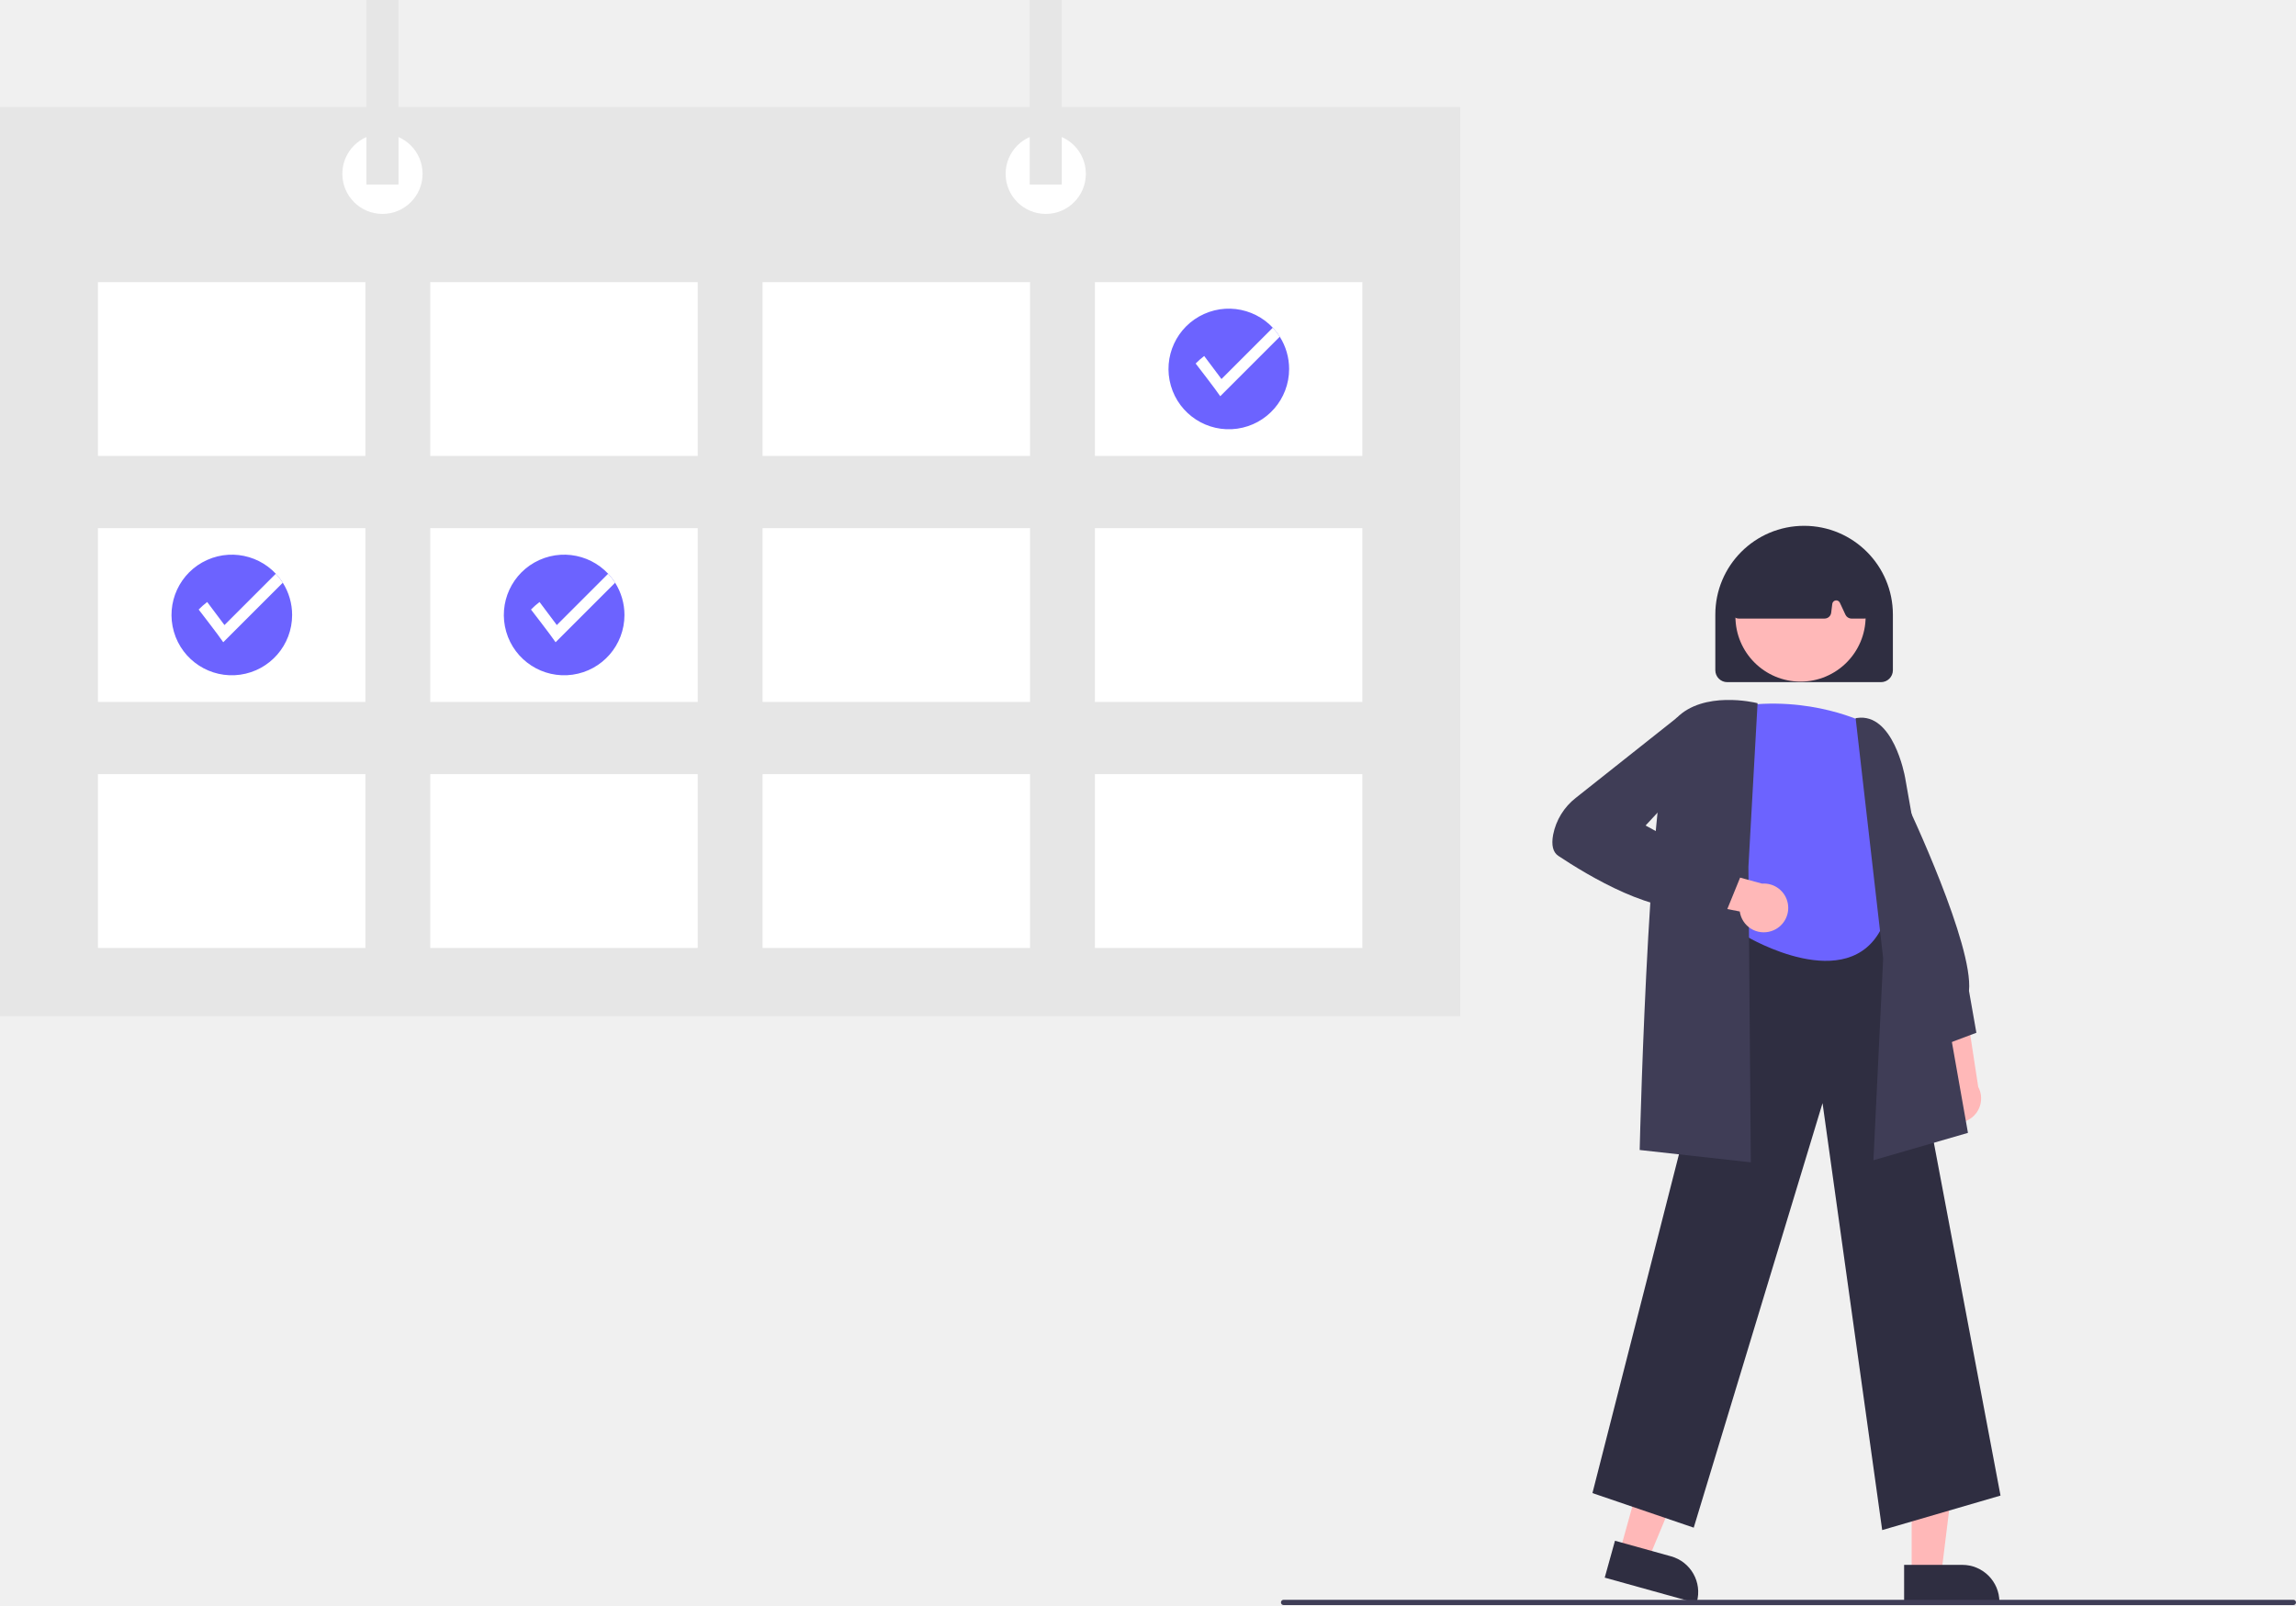
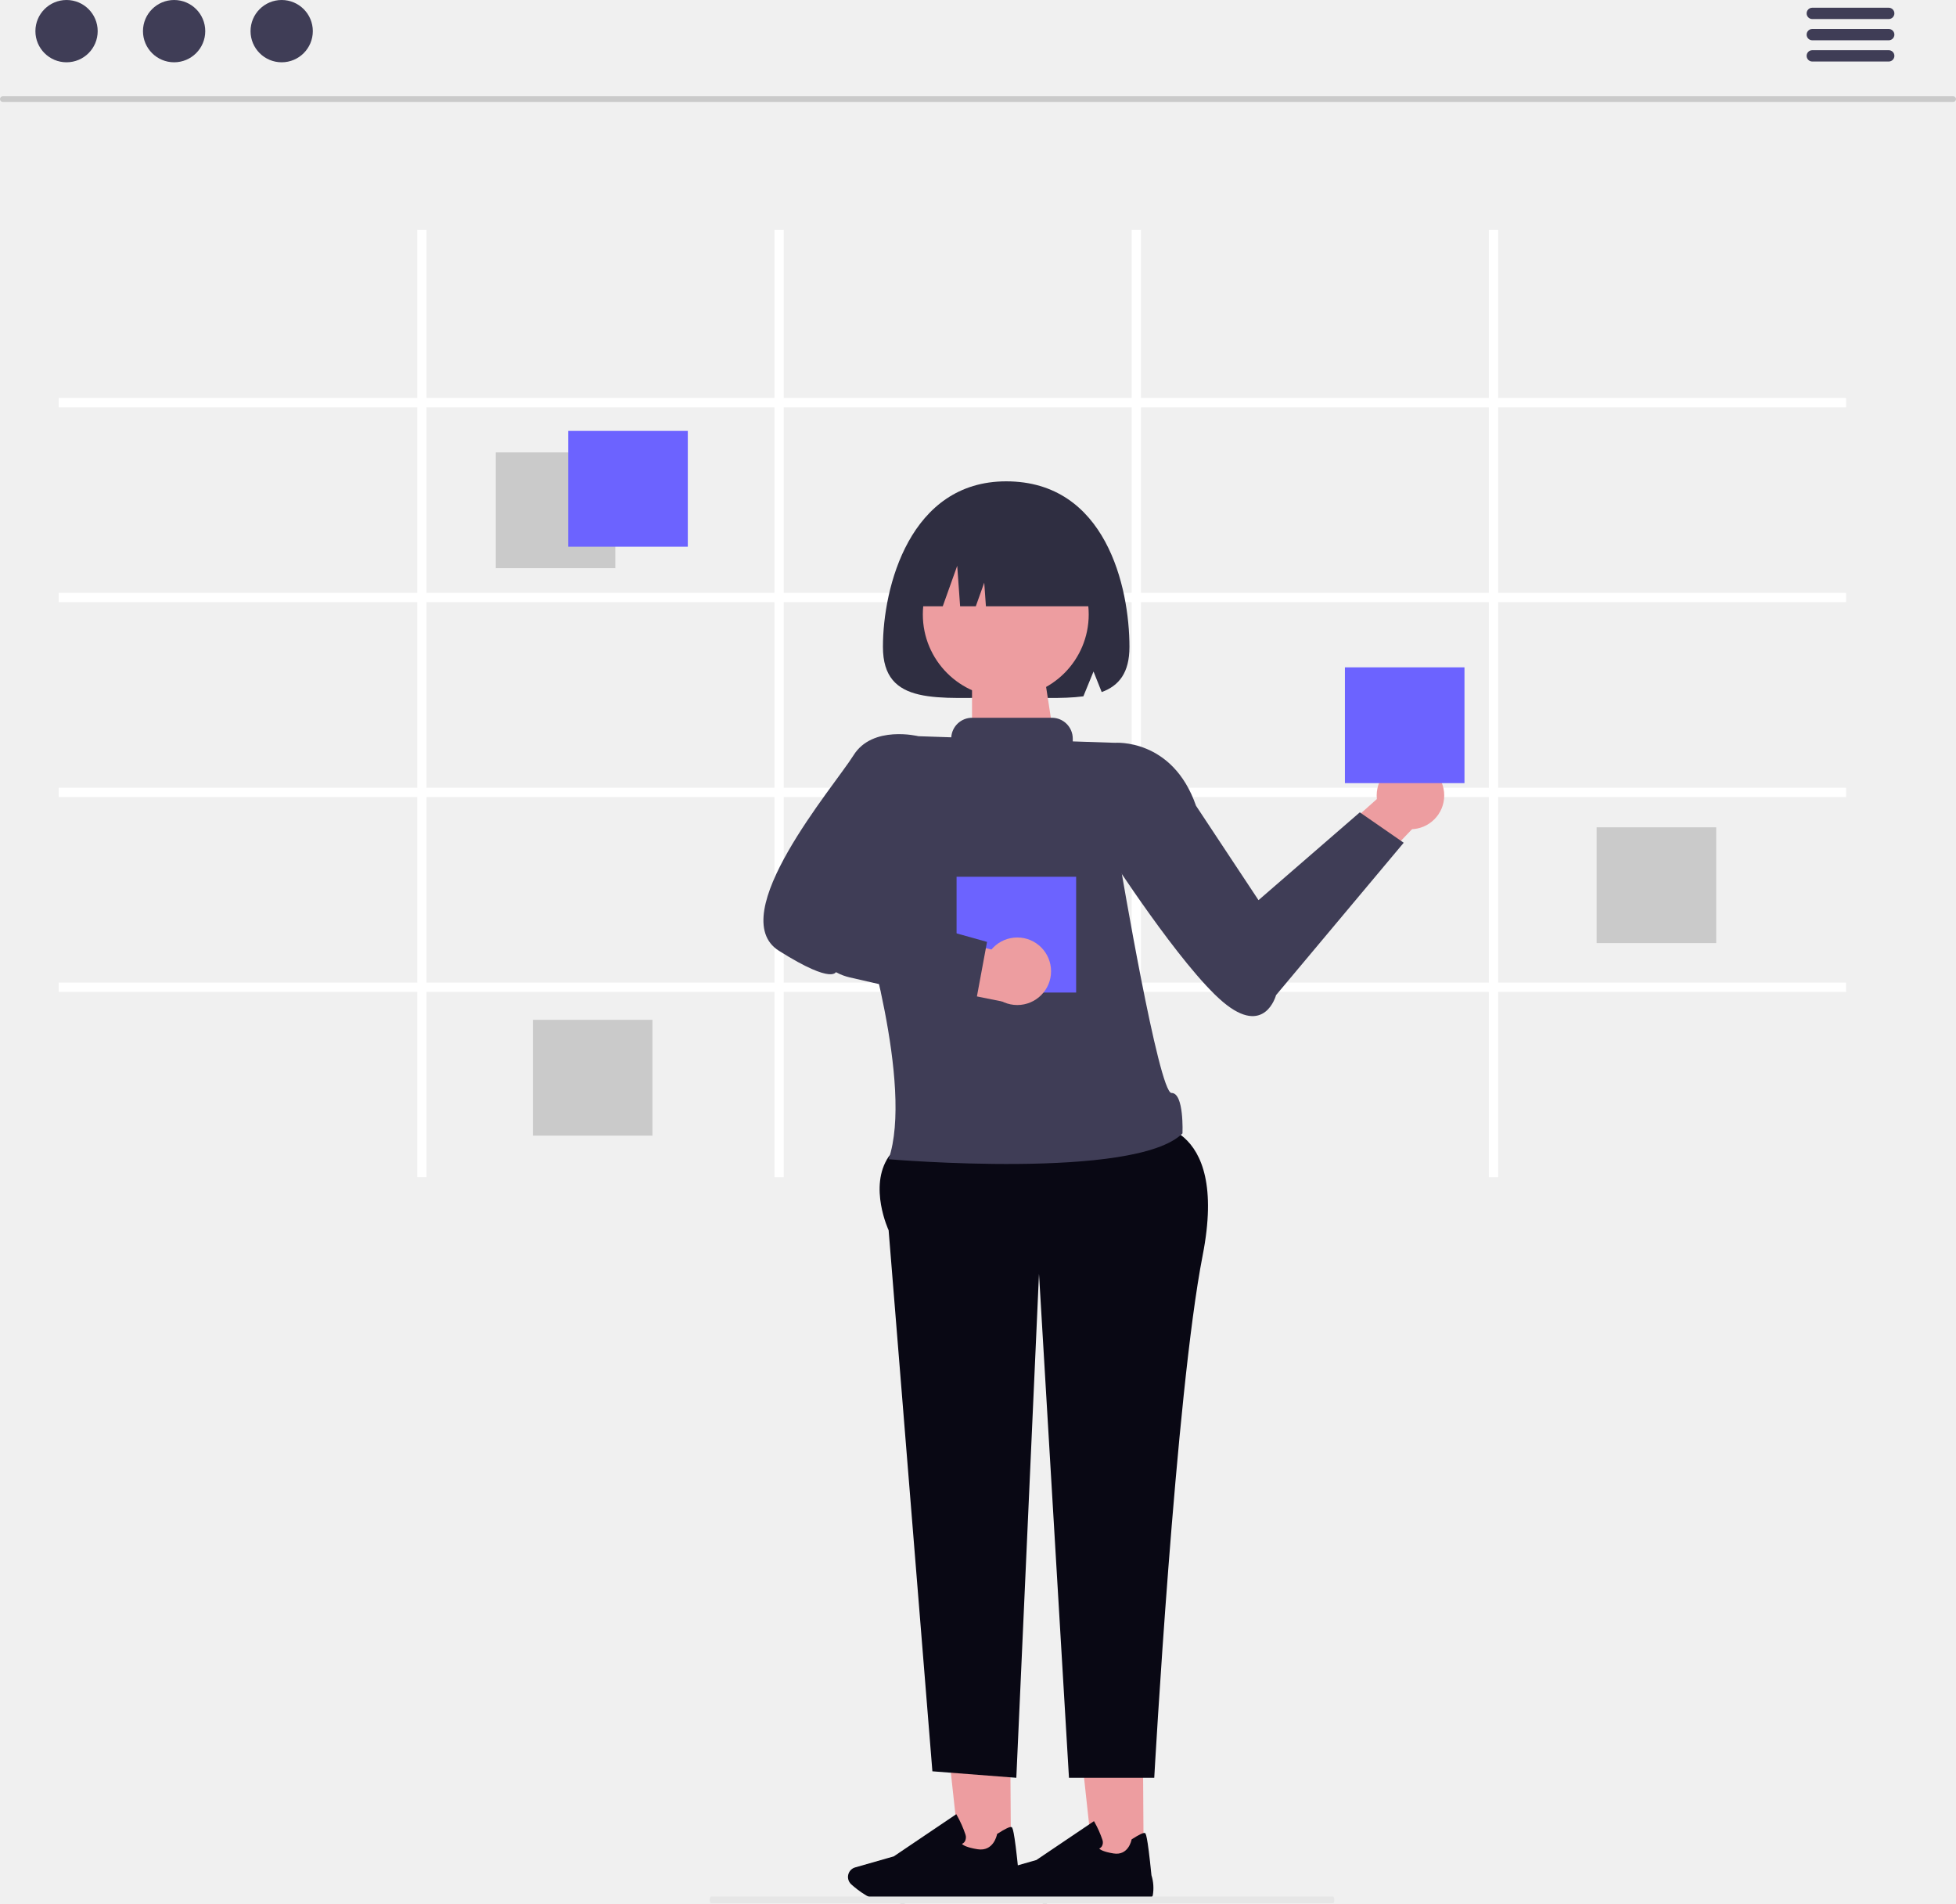
- <svg xmlns="http://www.w3.org/2000/svg" width="866.331" height="605.74" viewBox="0 0 866.331 605.74" role="img" artist="Katerina Limpitsouni" source="https://undraw.co/">
-   <path d="M898.303,567.789a9.146,9.146,0,0,1,1.931-13.891l-7.252-31.682,15.819,5.918,4.461,29.178a9.195,9.195,0,0,1-14.959,10.476Z" transform="translate(-166.8347 -147.13)" fill="#ffb8b8" />
-   <path d="M897.209,542.644l-13.906-26.885,1.881-67.697.894,1.883c1.041,2.193,25.44,53.846,23.7,71.138l2.789,15.802Z" transform="translate(-166.8347 -147.13)" fill="#3f3d56" />
-   <polygon points="721.307 594.201 732.458 594.201 737.762 551.192 721.305 551.193 721.307 594.201" fill="#ffb8b8" />
-   <path d="M885.298,737.691l21.959-.001h.002a13.994,13.994,0,0,1,13.994,13.994v.455l-35.954.002Z" transform="translate(-166.8347 -147.13)" fill="#2f2e41" />
-   <polygon points="611.134 585.727 621.877 588.714 638.511 548.699 622.655 544.29 611.134 585.727" fill="#ffb8b8" />
-   <path d="M776.204,728.588,797.36,734.47l.001 0a13.994,13.994,0,0,1,9.733,17.231l-.122.438-34.64-9.631Z" transform="translate(-166.8347 -147.13)" fill="#2f2e41" />
-   <path d="M877.024,724.564l-22.504-161.126L805.916,723.653l-38.217-13.05,54.775-214.533.36-.025,57.381-3.991,41.457,219.488Z" transform="translate(-166.8347 -147.13)" fill="#2f2e41" />
-   <path d="M871.073,420.145s-20.919-10.914-49.114-6.367c0,0-15.007,36.205,0,50.618l4.093,36.241s38.2,22.738,50.933-3.638l-1.819-30.014s9.095-14.395,1.819-24.933A34.821,34.821,0,0,1,871.073,420.145Z" transform="translate(-166.8347 -147.13)" fill="#6c63ff" />
-   <path d="M873.723,584.987l3.672-76.188-10.391-90.634.477-.072c13.631-2.055,18.003,21.428,18.182,22.428l23.726,134.142Z" transform="translate(-166.8347 -147.13)" fill="#3f3d56" />
-   <path d="M827.466,585.781l-41.943-4.66.011-.458c.149-6.209,3.759-152.204,13.875-162.544,10.176-10.401,29.377-5.901,30.19-5.703l.405.098-3.451,61.776Z" transform="translate(-166.8347 -147.13)" fill="#3f3d56" />
-   <path d="M835.191,498.523a9.146,9.146,0,0,1-11.907-7.409l-31.895-6.249,11.835-12.049,28.473,7.781a9.195,9.195,0,0,1,3.493,17.925Z" transform="translate(-166.8347 -147.13)" fill="#ffb8b8" />
-   <path d="M818.171,491.209,807.779,488.975c-15.342,4.614-42.122-11.63-52.946-18.845-2.037-1.357-2.697-4.047-1.964-7.994a23.31,23.31,0,0,1,8.567-13.915l38.12-30.225,9.622-1.609,2.858,16.195L787.748,458.668l35.752,19.46Z" transform="translate(-166.8347 -147.13)" fill="#3f3d56" />
-   <path d="M814.061,400.068v-21a33.5,33.5,0,1,1,67,0v21a4.505,4.505,0,0,1-4.5,4.5h-58A4.505,4.505,0,0,1,814.061,400.068Z" transform="translate(-166.8347 -147.13)" fill="#2f2e41" />
-   <circle cx="679.38" cy="232.671" r="24.561" fill="#ffb8b8" />
-   <path d="M820.979,379.706a2.5,2.5,0,0,1-.585-1.993l2.909-20.26a2.504,2.504,0,0,1,1.415-1.919c14.85-6.95,29.91-6.959,44.76-.026a2.519,2.519,0,0,1,1.429,2.036L872.849,377.83a2.5,2.5,0,0,1-2.489,2.738h-4.926a2.51,2.51,0,0,1-2.265-1.442l-2.126-4.555a1.5,1.5,0,0,0-2.848.448l-.42,3.358a2.504,2.504,0,0,1-2.481,2.19H822.869A2.5,2.5,0,0,1,820.979,379.706Z" transform="translate(-166.8347 -147.13)" fill="#2f2e41" />
-   <rect y="40.366" width="551" height="343.114" fill="#e6e6e6" />
-   <rect x="36.949" y="106.466" width="100.916" height="65.595" fill="#fff" />
-   <rect x="162.344" y="106.466" width="100.916" height="65.595" fill="#fff" />
-   <rect x="287.74" y="106.466" width="100.916" height="65.595" fill="#fff" />
-   <rect x="413.135" y="106.466" width="100.916" height="65.595" fill="#fff" />
-   <rect x="36.949" y="199.309" width="100.916" height="65.595" fill="#fff" />
-   <rect x="162.344" y="199.309" width="100.916" height="65.595" fill="#fff" />
-   <rect x="287.74" y="199.309" width="100.916" height="65.595" fill="#fff" />
-   <rect x="413.135" y="199.309" width="100.916" height="65.595" fill="#fff" />
-   <rect x="36.949" y="292.151" width="100.916" height="65.595" fill="#fff" />
-   <rect x="162.344" y="292.151" width="100.916" height="65.595" fill="#fff" />
-   <rect x="287.74" y="292.151" width="100.916" height="65.595" fill="#fff" />
-   <rect x="413.135" y="292.151" width="100.916" height="65.595" fill="#fff" />
-   <circle cx="144.31" cy="65.595" r="15.137" fill="#fff" />
-   <circle cx="394.581" cy="65.595" r="15.137" fill="#fff" />
-   <rect x="138.255" width="12.11" height="69.632" fill="#e6e6e6" />
-   <rect x="388.526" width="12.11" height="69.632" fill="#e6e6e6" />
-   <path d="M653.249,286.394a22.757,22.757,0,1,1-3.527-12.19A22.757,22.757,0,0,1,653.249,286.394Z" transform="translate(-166.8347 -147.13)" fill="#6c63ff" />
-   <path d="M649.722,274.203l-22.464,22.46c-1.412-2.186-9.278-12.344-9.278-12.344A31.827,31.827,0,0,1,621.2,281.477l6.523,8.697,19.369-19.369A22.727,22.727,0,0,1,649.722,274.203Z" transform="translate(-166.8347 -147.13)" fill="#fff" />
-   <path d="M402.458,379.236a22.757,22.757,0,1,1-3.527-12.19A22.757,22.757,0,0,1,402.458,379.236Z" transform="translate(-166.8347 -147.13)" fill="#6c63ff" />
-   <path d="M398.931,367.046l-22.464,22.46c-1.412-2.186-9.278-12.344-9.278-12.344a31.827,31.827,0,0,1,3.22-2.842l6.523,8.697,19.369-19.369A22.726,22.726,0,0,1,398.931,367.046Z" transform="translate(-166.8347 -147.13)" fill="#fff" />
-   <path d="M277.062,379.236a22.757,22.757,0,1,1-3.527-12.19A22.757,22.757,0,0,1,277.062,379.236Z" transform="translate(-166.8347 -147.13)" fill="#6c63ff" />
-   <path d="M273.535,367.046l-22.464,22.46c-1.412-2.186-9.278-12.344-9.278-12.344a31.827,31.827,0,0,1,3.22-2.842l6.523,8.697,19.369-19.369A22.727,22.727,0,0,1,273.535,367.046Z" transform="translate(-166.8347 -147.13)" fill="#fff" />
-   <path d="M1032.165,752.87h-381a1,1,0,0,1,0-2h381a1,1,0,0,1,0,2Z" transform="translate(-166.8347 -147.13)" fill="#3f3d56" />
+ <svg xmlns="http://www.w3.org/2000/svg" width="800.838" height="779.08" viewBox="0 0 800.838 779.08" role="img" artist="Katerina Limpitsouni" source="https://undraw.co/">
+   <g transform="translate(-241 -311)">
+     <path d="M519.024,573.53h-20.76L486.23,462.64h32.079Z" transform="translate(190.213 498.708)" fill="#ed9da0" />
+     <path d="M477.854,592.047c-2.184,0-4.13-.05-5.59-.189-5.51-.506-10.772-4.577-13.413-6.95a3.761,3.761,0,0,1-.953-4.24h0a3.76,3.76,0,0,1,2.432-2.154l14.565-4.16,23.59-15.915.268.477a42.113,42.113,0,0,1,3.187,7.168,3.194,3.194,0,0,1-.228,2.661,2.538,2.538,0,0,1-1.092.913c.427.447,1.767,1.35,5.888,2.006,6.027.953,7.278-5.282,7.337-5.54l.04-.208.179-.119c2.869-1.847,4.627-2.681,5.232-2.5.377.109,1.013.308,2.72,17.285a17.434,17.434,0,0,1,.556,8.181c-.884,4.071-18.646,2.671-22.2,2.343-.1.01-13.393.953-22.508.953Z" transform="translate(190.418 498.023)" fill="#090814" />
+     <path d="M471.794,573.53h-20.75L439.01,462.64h32.079Z" transform="translate(183.128 498.708)" fill="#ed9da0" />
+     <path d="M432.34,594.9c-2.369,0-4.48-.054-6.063-.2-5.977-.549-11.685-4.965-14.55-7.539a4.08,4.08,0,0,1-1.034-4.6h0a4.079,4.079,0,0,1,2.639-2.337l15.8-4.513L454.72,558.44l.291.517a45.686,45.686,0,0,1,3.457,7.776,3.465,3.465,0,0,1-.248,2.886,2.754,2.754,0,0,1-1.185.991c.463.485,1.917,1.465,6.387,2.176,6.537,1.034,7.894-5.729,7.959-6.01l.043-.226.194-.129c3.1-2,5.019-2.908,5.676-2.714.409.118,1.1.334,2.951,18.75a18.913,18.913,0,0,1,.6,8.874c-.958,4.416-20.226,2.9-24.082,2.542-.108.011-14.529,1.034-24.415,1.034Z" transform="translate(177.804 495.173)" fill="#090814" />
+     <path d="M1110.063,199.066H311.543a1.159,1.159,0,0,1,0-2.318h798.52a1.159,1.159,0,1,1,0,2.318Z" transform="translate(-69.384 153.657)" fill="#cacaca" />
+     <circle cx="12.749" cy="12.749" r="12.749" transform="translate(255.496 311)" fill="#3f3d56" />
+     <circle cx="12.749" cy="12.749" r="12.749" transform="translate(299.536 311)" fill="#3f3d56" />
+     <circle cx="12.749" cy="12.749" r="12.749" transform="translate(343.577 311)" fill="#3f3d56" />
+     <path d="M878.993,175.17H847.7a2.318,2.318,0,0,1,0-4.636h31.292a2.318,2.318,0,0,1,0,4.636Z" transform="translate(135.299 143.628)" fill="#3f3d56" />
+     <path d="M878.993,181.457H847.7a2.318,2.318,0,0,1,0-4.636h31.292a2.318,2.318,0,0,1,0,4.636Z" transform="translate(135.299 146.033)" fill="#3f3d56" />
+     <path d="M878.993,187.744H847.7a2.318,2.318,0,0,1,0-4.636h31.292a2.318,2.318,0,0,1,0,4.636Z" transform="translate(135.299 148.438)" fill="#3f3d56" />
+     <rect width="731.775" height="387.705" transform="translate(265.056 405.135)" fill="#f0f0f0" />
+     <path d="M1059.558,308.9v-3.8H917.11v-68.77h-3.8V305.1H770.86v-68.77h-3.8V305.1H624.61v-68.77h-3.8V305.1H478.36v-68.77h-3.8V305.1H327.783v3.8H474.558v75.973H327.783v3.8H474.558v75.973H327.783v3.8H474.558v75.959H327.783v3.8H474.558v75.821h3.8V548.217H620.808v75.821h3.8V548.217H767.058v75.821h3.8V548.217H913.308v75.821h3.8V548.217h142.448v-3.8H917.11V468.455h142.448v-3.8H917.11V388.68h142.448v-3.8H917.11V308.9Zm-438.75,235.51H478.36V468.455H620.808Zm0-79.761H478.36V388.68H620.808Zm0-79.775H478.36V308.9H620.808Zm146.25,159.537H624.61V468.455H767.058Zm0-79.761H624.61V388.68H767.058Zm0-79.775H624.61V308.9H767.058Zm146.25,159.537H770.86V468.455H913.308Zm0-79.761H770.86V388.68H913.308Zm0-79.775H770.86V308.905H913.308Z" transform="translate(-62.727 168.802)" fill="#fff" />
+     <rect width="48.956" height="47.395" transform="translate(443.971 496.183)" fill="#cacaca" />
+     <rect width="48.956" height="47.395" transform="translate(894.694 649.65)" fill="#cacaca" />
+     <rect width="48.956" height="47.395" transform="translate(459.179 728.457)" fill="#cacaca" />
+     <rect width="48.956" height="47.395" transform="translate(473.648 487.389)" fill="#6c63ff" />
+     <path d="M370.13,284.4l58.095-51.76,17.139,8.492-69.677,73.081Z" transform="translate(382.606 400.004)" fill="#ed9da0" />
+     <circle cx="13.826" cy="13.826" r="13.826" transform="translate(804.651 622.781)" fill="#ed9da0" />
+     <path d="M679.631,500.89s34.565-2.57,23.5,53.966S683.309,768.7,683.309,768.7H648.393l-12.271-206.3-9.284,206.3-34.366-2.653L574.555,544.577s-8.305-17.807,0-30.1S679.631,500.89,679.631,500.89Z" transform="translate(30.272 270.011)" fill="#090814" />
+     <path d="M633.533,393.318l9.6-5.141s23.644-2.017,33.293,25.758l25.59,38.651,41.478-35.947,17.974,12.443L709.19,491.47s-4.55,17.291-21.736,2.777-47.008-60.834-47.008-60.834Z" transform="translate(54.249 226.882)" fill="#3f3d56" />
+     <path d="M622.311,310.753c-39.428,0-50.464,43.312-50.464,67.747s22.594,20.739,50.464,20.739c11.963,0,22.946.675,31.6-.48l4.16-10.158,3.348,8.417c7.1-2.608,11.362-7.91,11.362-18.518C672.775,354.065,663.1,310.753,622.311,310.753Z" transform="translate(30.648 197.274)" fill="#2f2e41" />
+     <path d="M0,0H29.3l5.936,38.712H0Z" transform="translate(638.975 585.451)" fill="#ed9da0" />
+     <circle cx="33.958" cy="33.958" r="33.958" transform="translate(618.832 528.556)" fill="#ed9da0" />
+     <path d="M579.846,357.7h13.431l5.925-16.591,1.185,16.591h6.419l3.456-9.678.691,9.678h47.7a35.947,35.947,0,0,0-35.947-35.947h-6.913A35.947,35.947,0,0,0,579.846,357.7Z" transform="translate(33.709 201.482)" fill="#2f2e41" />
+     <rect width="48.956" height="47.395" transform="translate(791.642 584.17)" fill="#6c63ff" />
+     <path d="M692.429,534.337c-5.214.067-20.918-93.117-20.918-93.117L669.16,391,652,390.428V389.3a8.546,8.546,0,0,0-8.546-8.546H610.774a8.539,8.539,0,0,0-8.518,8L588.8,388.3l-23.3,74.043s21.475,68.8,11.11,99.117c0,0,100.981,8.672,120.313-10.576C696.917,550.886,697.643,534.27,692.429,534.337Z" transform="translate(28.218 224.055)" fill="#3f3d56" />
+     <path d="M605.692,395.674l-5.784-9.225s-18.817-4.652-26.564,7.817-53.431,65.6-30.518,80.032,23.5,8.3,23.5,8.3L593,445.2Z" transform="translate(17.108 225.909)" fill="#3f3d56" />
+     <rect width="48.956" height="47.395" transform="translate(632.645 669.89)" fill="#6c63ff" />
+     <path d="M571.637,440.715l-17.032-1.8h0a16.709,16.709,0,0,0,11.859,23.477l67.392,13.45-7.03-21.65Z" transform="translate(23.447 246.306)" fill="#ed9da0" />
+     <circle cx="13.826" cy="13.826" r="13.826" transform="translate(643.68 694.743)" fill="#ed9da0" />
+     <path d="M618.383,478.1l-51.342-11.732a22.181,22.181,0,0,1-16.083-14.712l-2.075-6.4,13.325-10.486,61.045,17.062Z" transform="translate(21.863 244.72)" fill="#3f3d56" />
+     <path d="M680.933,732.518H426.491c-.369,0-.668-.619-.668-1.383s.3-1.383.668-1.383H680.933c.369,0,.668.619.668,1.383S681.3,732.518,680.933,732.518Z" transform="translate(105.729 357.561)" fill="#e6e6e6" />
+   </g>
</svg>
